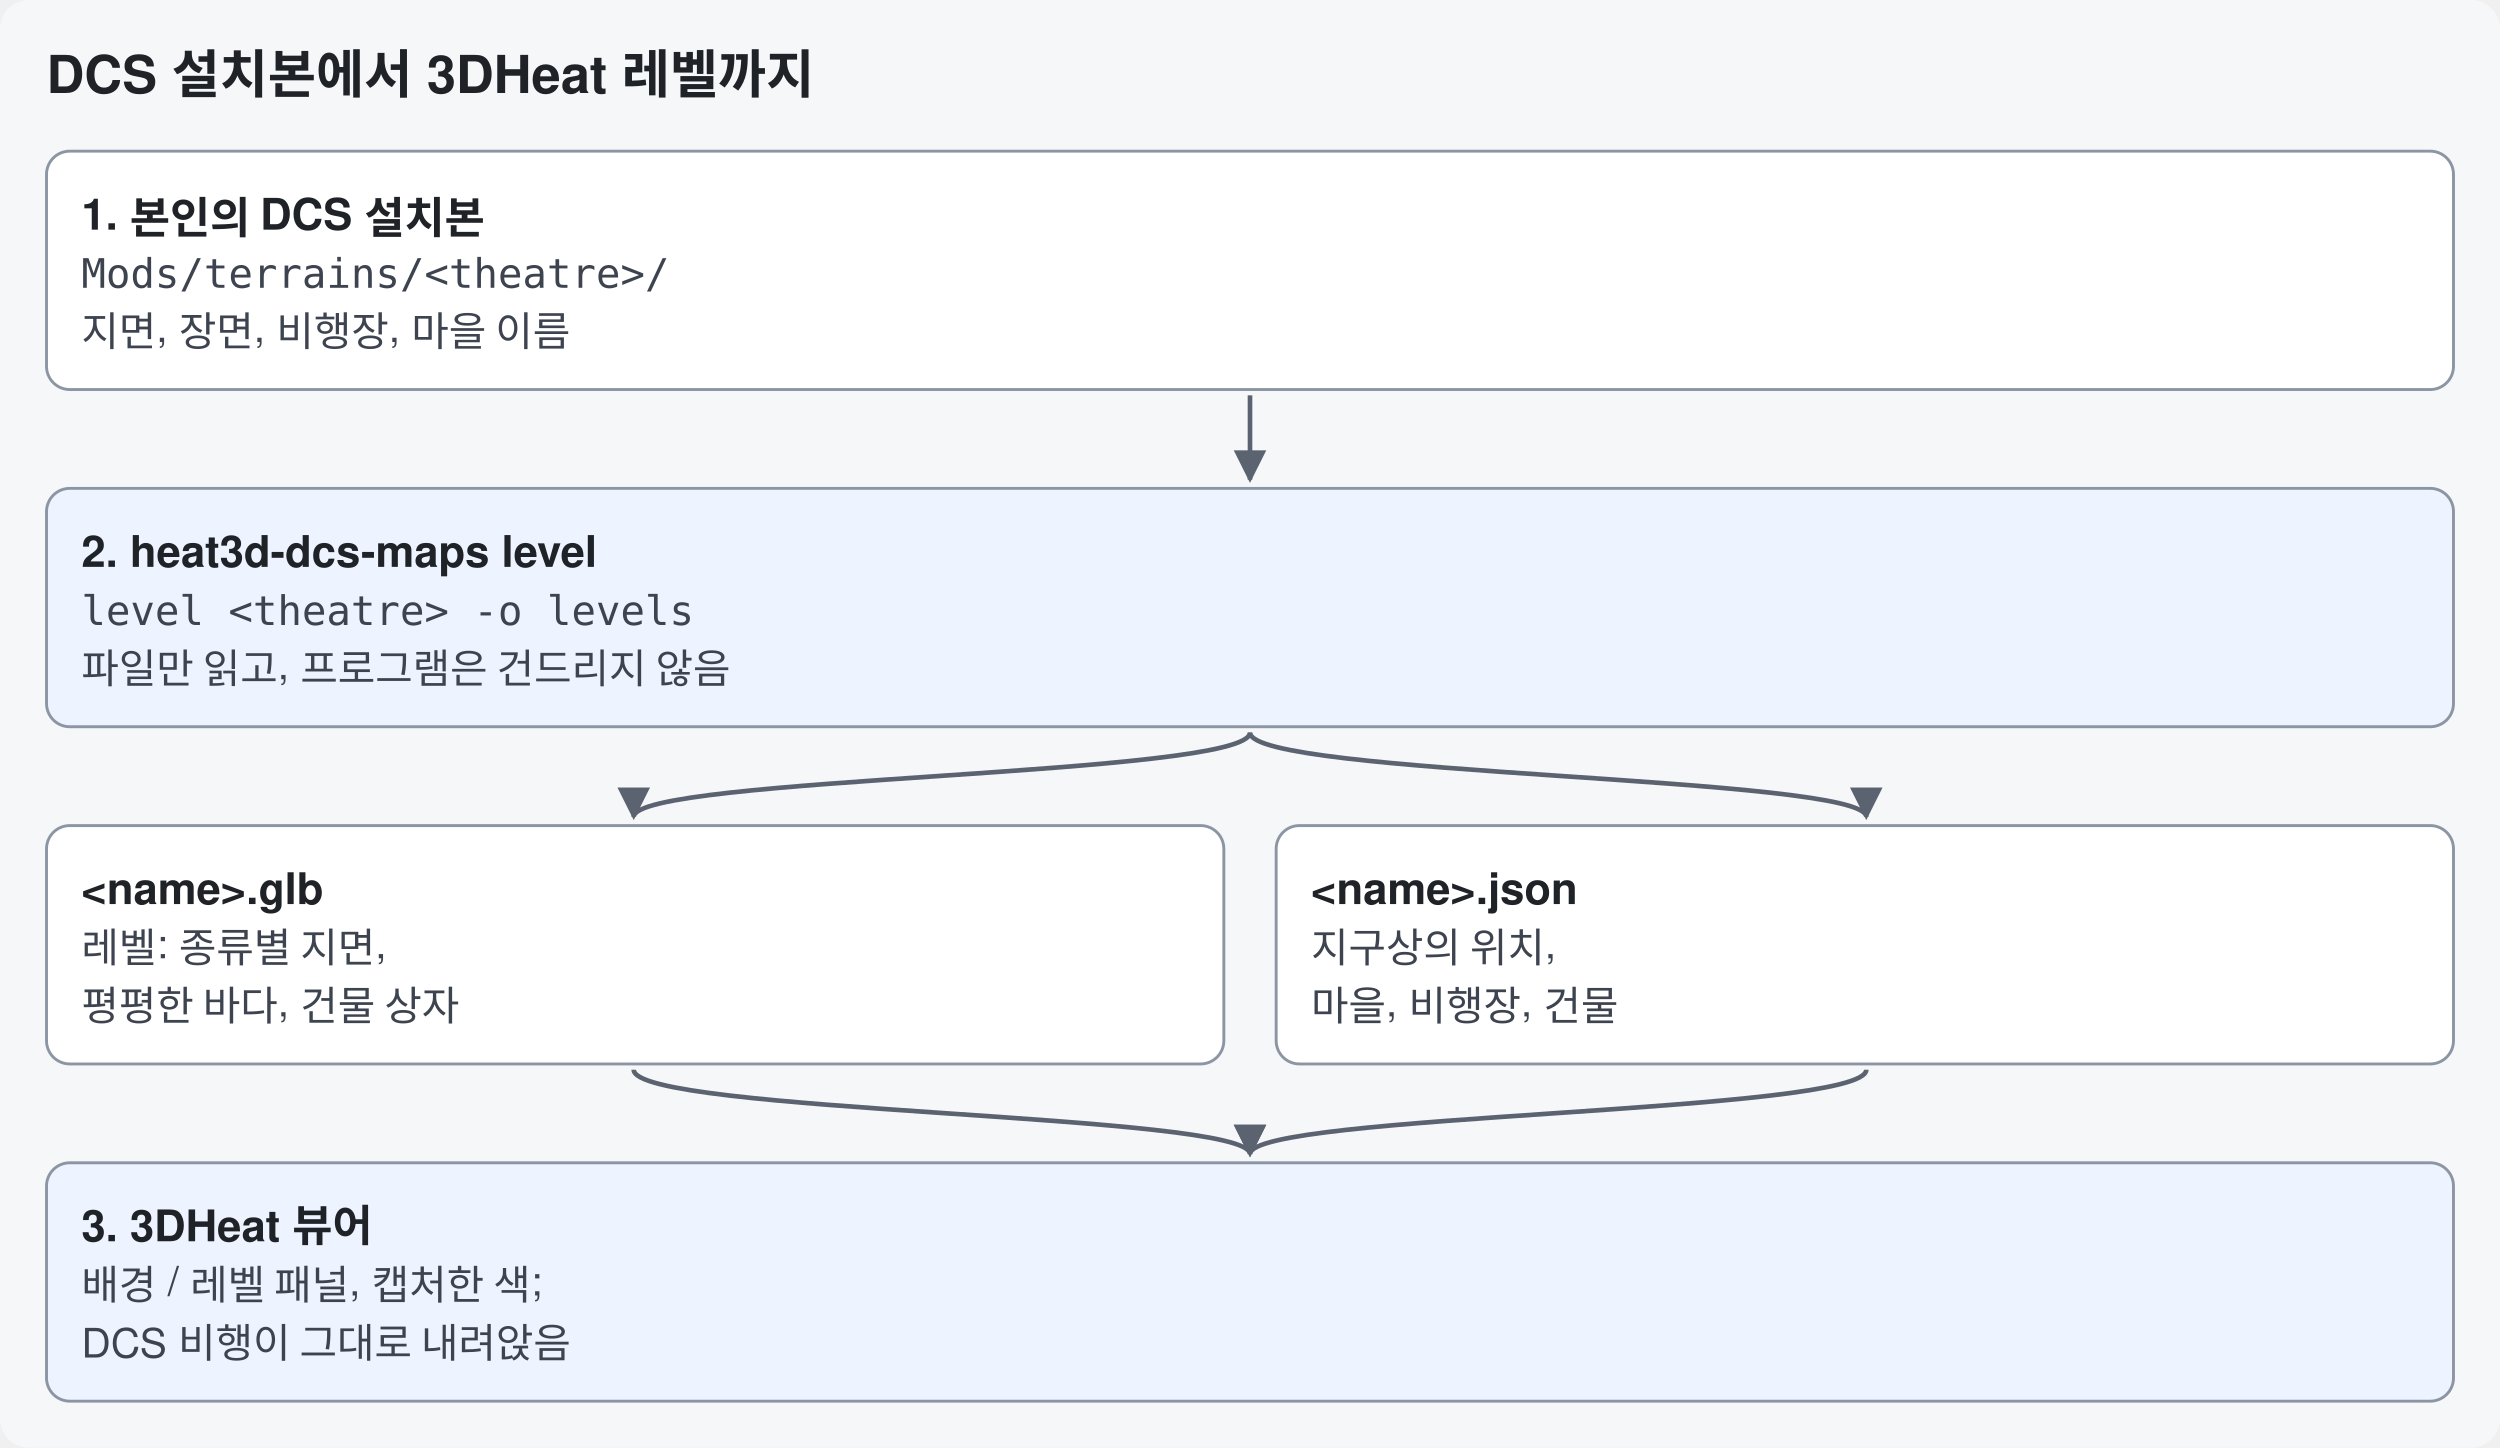
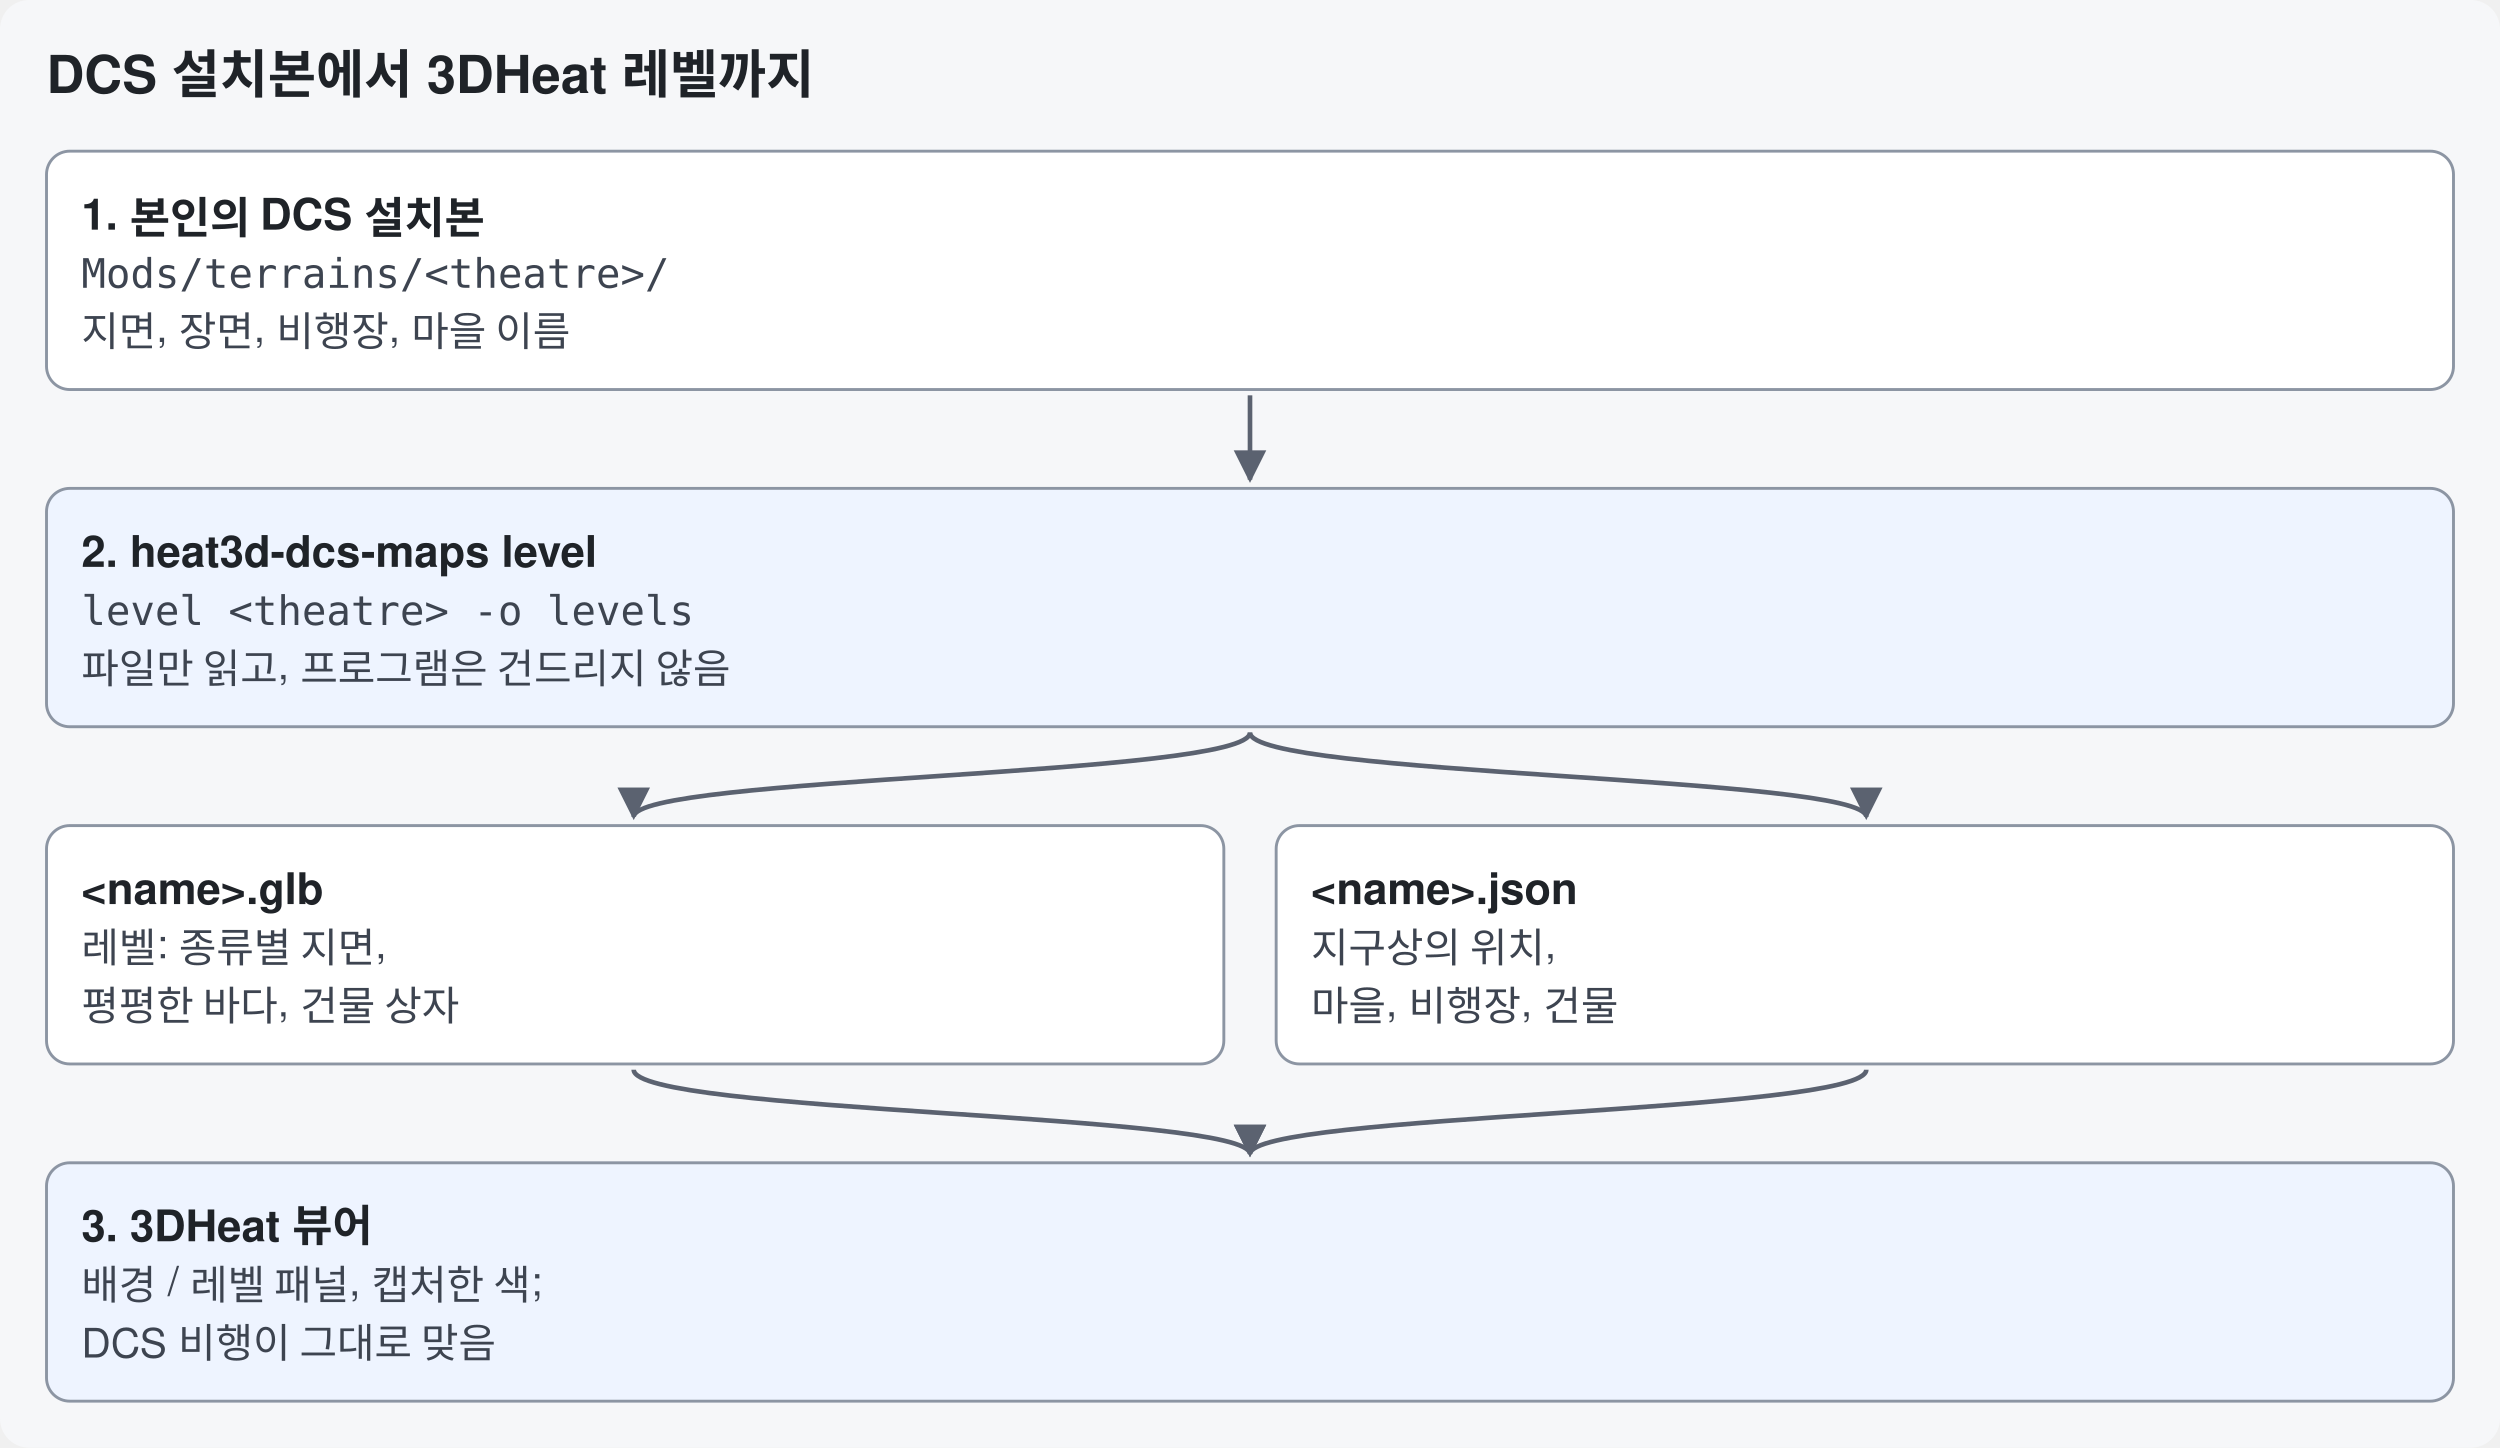
<svg xmlns="http://www.w3.org/2000/svg" width="860" height="498" viewBox="0 0 860 498" font-family="Segoe UI,Helvetica,Arial,sans-serif">
  <defs>
    <marker id="a" viewBox="0 0 10 10" refX="9" refY="5" markerWidth="7" markerHeight="7" orient="auto">
      <path d="M0,0L10,5L0,10z" fill="#5b6270" />
    </marker>
  </defs>
  <rect width="860" height="498" rx="10" fill="#f6f7f9" />
  <text x="16" y="32" font-size="18" fill="#1f2328" font-weight="600">DCS 설치본에서 3DHeat 레벨까지</text>
  <rect x="16" y="52" width="828" height="82" rx="8" fill="#ffffff" stroke="#8c95a3" />
  <text x="28" y="79" font-size="15" fill="#1f2328" font-weight="600">1. 본인의 DCS 설치본</text>
  <text x="28" y="99" font-size="14" fill="#3d4450" font-family="Consolas,Menlo,monospace">Mods/terrains/&lt;theatre&gt;/</text>
  <text x="28" y="119" font-size="14" fill="#3d4450">지면, 장면, 비행장, 마을 이름</text>
  <rect x="16" y="168" width="828" height="82" rx="8" fill="#eef4ff" stroke="#8c95a3" />
  <text x="28" y="195" font-size="15" fill="#1f2328" font-weight="600">2. heat3d-dcs-maps level</text>
  <text x="28" y="215" font-size="14" fill="#3d4450" font-family="Consolas,Menlo,monospace">level &lt;theatre&gt; -o levels</text>
  <text x="28" y="235" font-size="14" fill="#3d4450">파일만 읽고, 프로그램은 건드리지 않음</text>
  <path d="M430,136 C430,151.0 430,151.0 430,165" fill="none" stroke="#5b6270" stroke-width="1.6" marker-end="url(#a)" />
  <rect x="16" y="284" width="405" height="82" rx="8" fill="#ffffff" stroke="#8c95a3" />
  <text x="28" y="311" font-size="15" fill="#1f2328" font-weight="600">&lt;name&gt;.glb</text>
  <text x="28" y="331" font-size="14" fill="#3d4450">레벨: 종류별 지면,</text>
  <text x="28" y="351" font-size="14" fill="#3d4450">평평한 바다, 건물 상자</text>
  <rect x="439" y="284" width="405" height="82" rx="8" fill="#ffffff" stroke="#8c95a3" />
  <text x="451" y="311" font-size="15" fill="#1f2328" font-weight="600">&lt;name&gt;.json</text>
  <text x="451" y="331" font-size="14" fill="#3d4450">지구상의 위치,</text>
  <text x="451" y="351" font-size="14" fill="#3d4450">마을, 비행장, 건물</text>
  <path d="M430,252 C430,267.0 218,267.0 218,281" fill="none" stroke="#5b6270" stroke-width="1.6" marker-end="url(#a)" />
  <path d="M430,252 C430,267.0 642,267.0 642,281" fill="none" stroke="#5b6270" stroke-width="1.6" marker-end="url(#a)" />
  <rect x="16" y="400" width="828" height="82" rx="8" fill="#eef4ff" stroke="#8c95a3" />
  <text x="28" y="427" font-size="15" fill="#1f2328" font-weight="600">3. 3DHeat 뷰어</text>
  <text x="28" y="447" font-size="14" fill="#3d4450">배경 / 레벨 패널, 캡처한 색;</text>
-   <text x="28" y="467" font-size="14" fill="#3d4450">DCS 비행이 그대로 내려앉음</text>
+   <text x="28" y="467" font-size="14" fill="#3d4450">DCS 비행이 그대로 맞음</text>
  <path d="M218,368 C218,383.0 430,383.0 430,397" fill="none" stroke="#5b6270" stroke-width="1.6" marker-end="url(#a)" />
  <path d="M642,368 C642,383.0 430,383.0 430,397" fill="none" stroke="#5b6270" stroke-width="1.6" marker-end="url(#a)" />
</svg>
